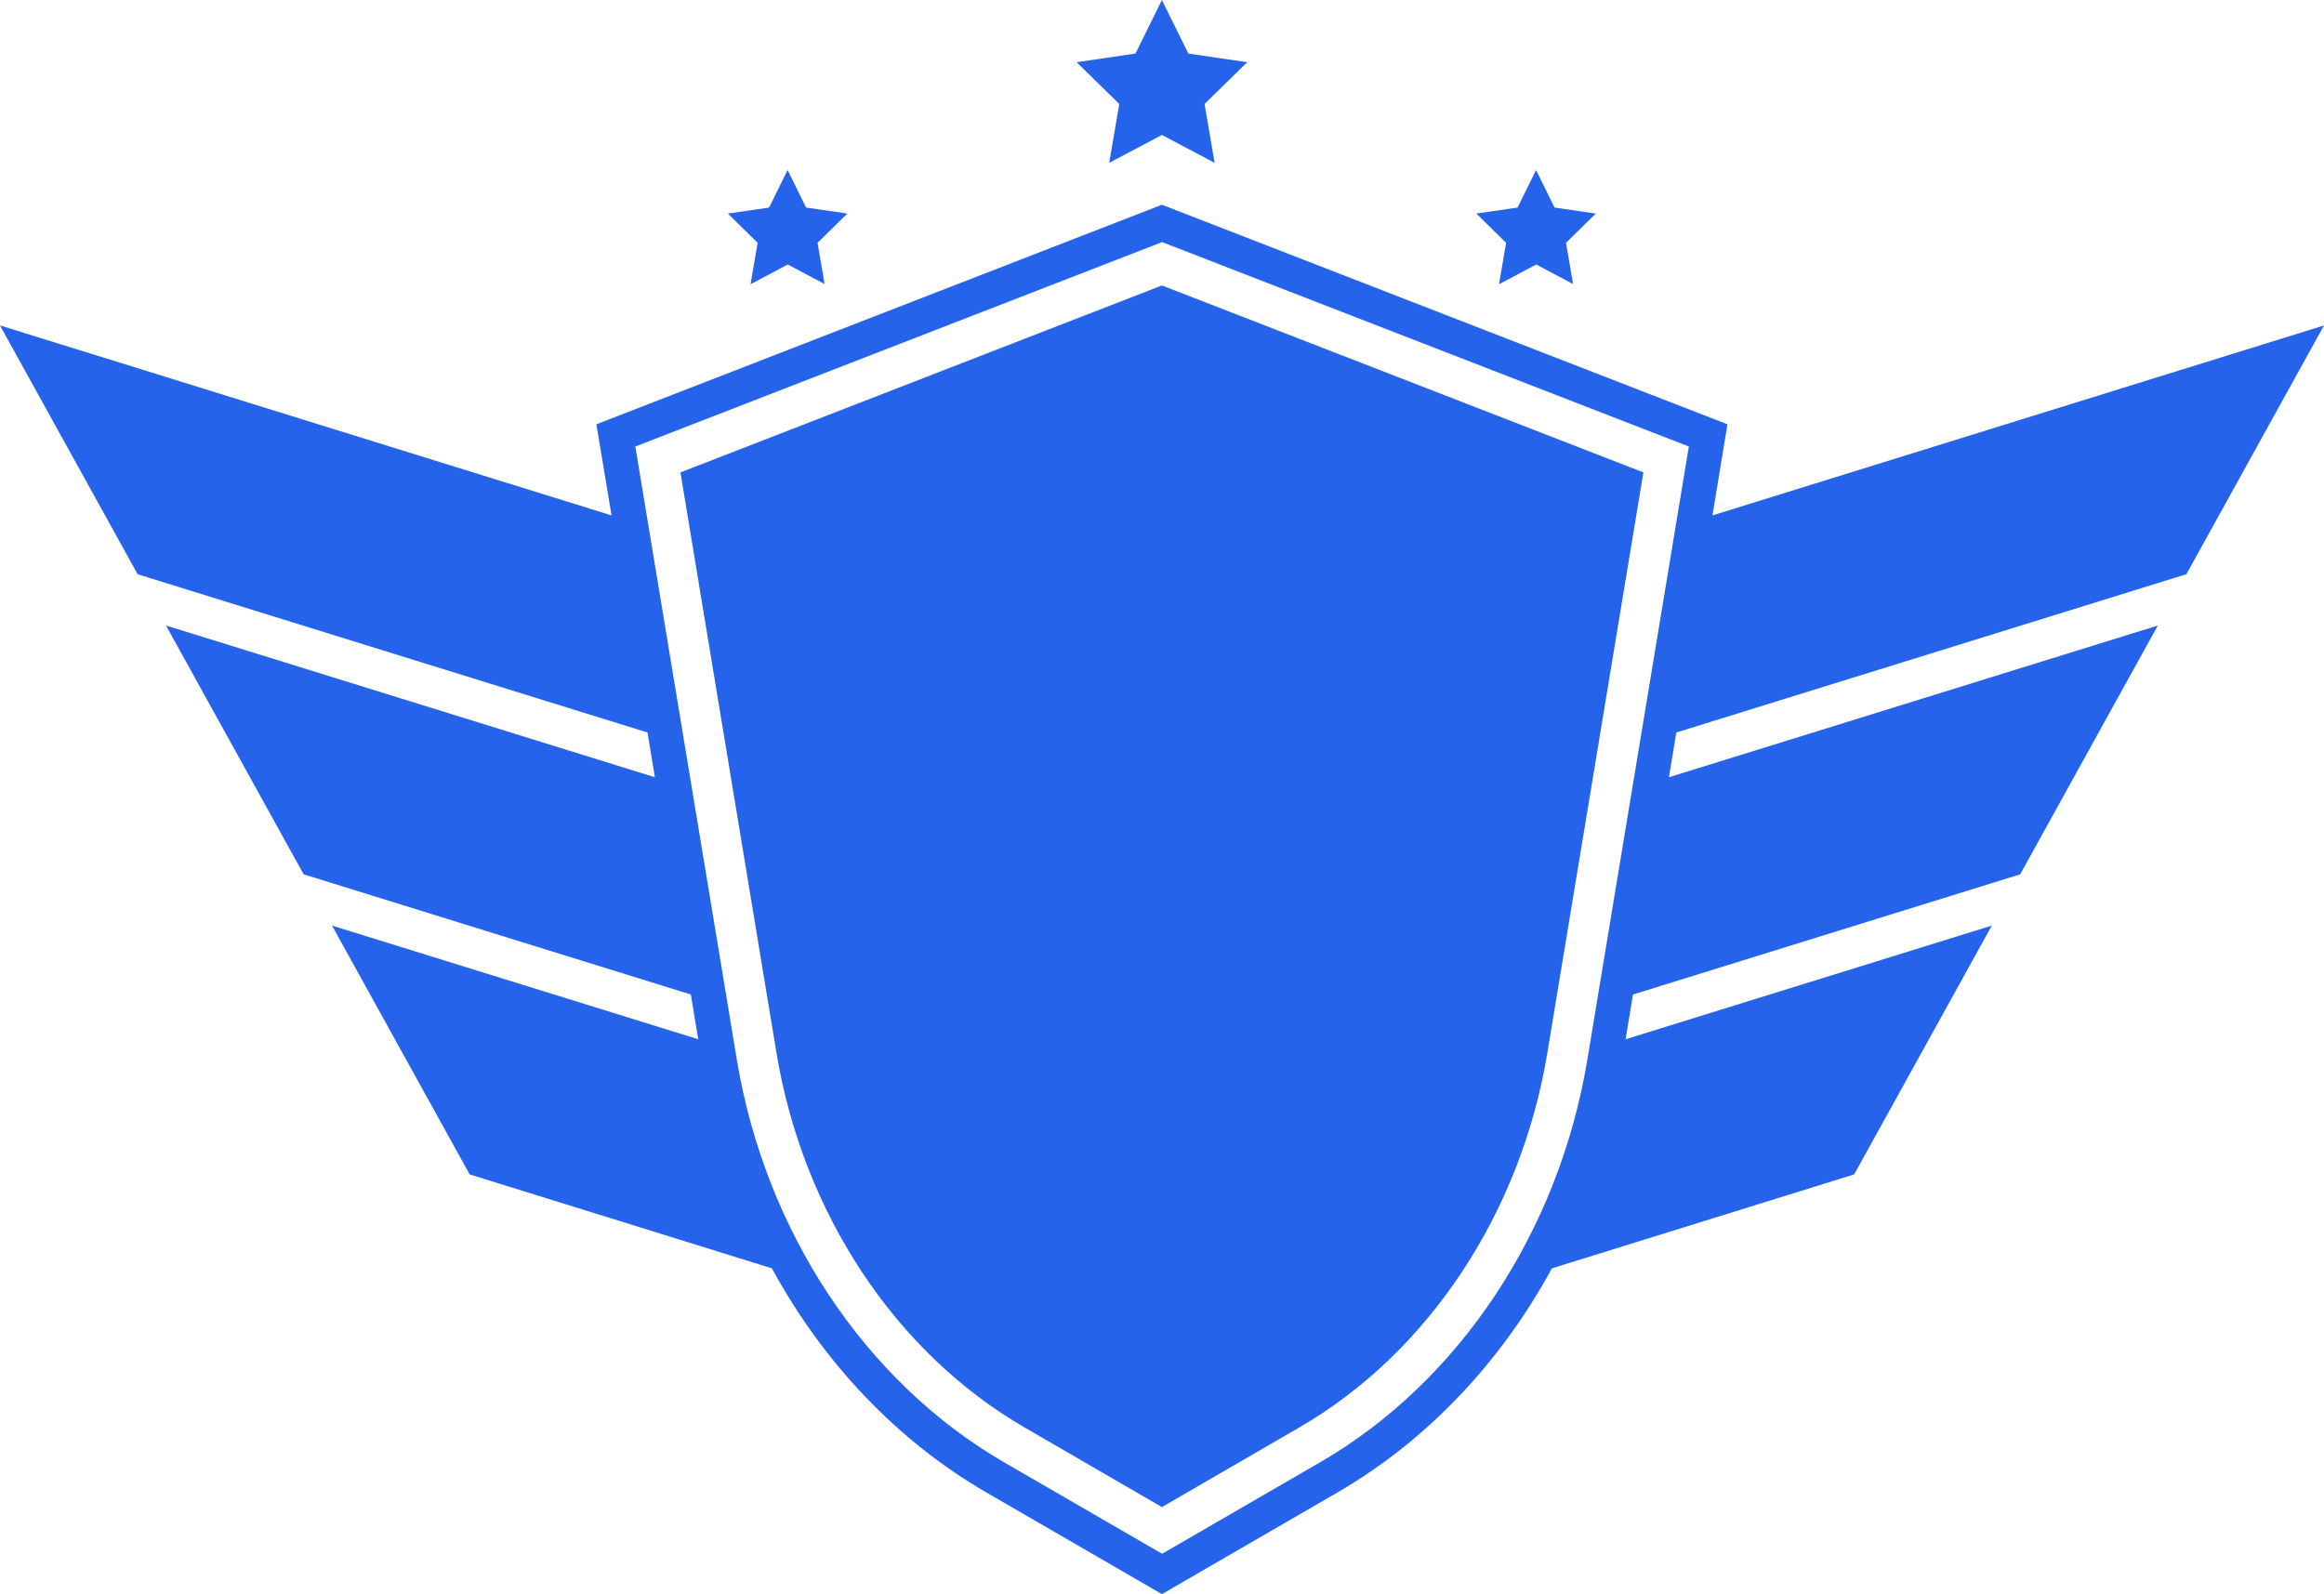
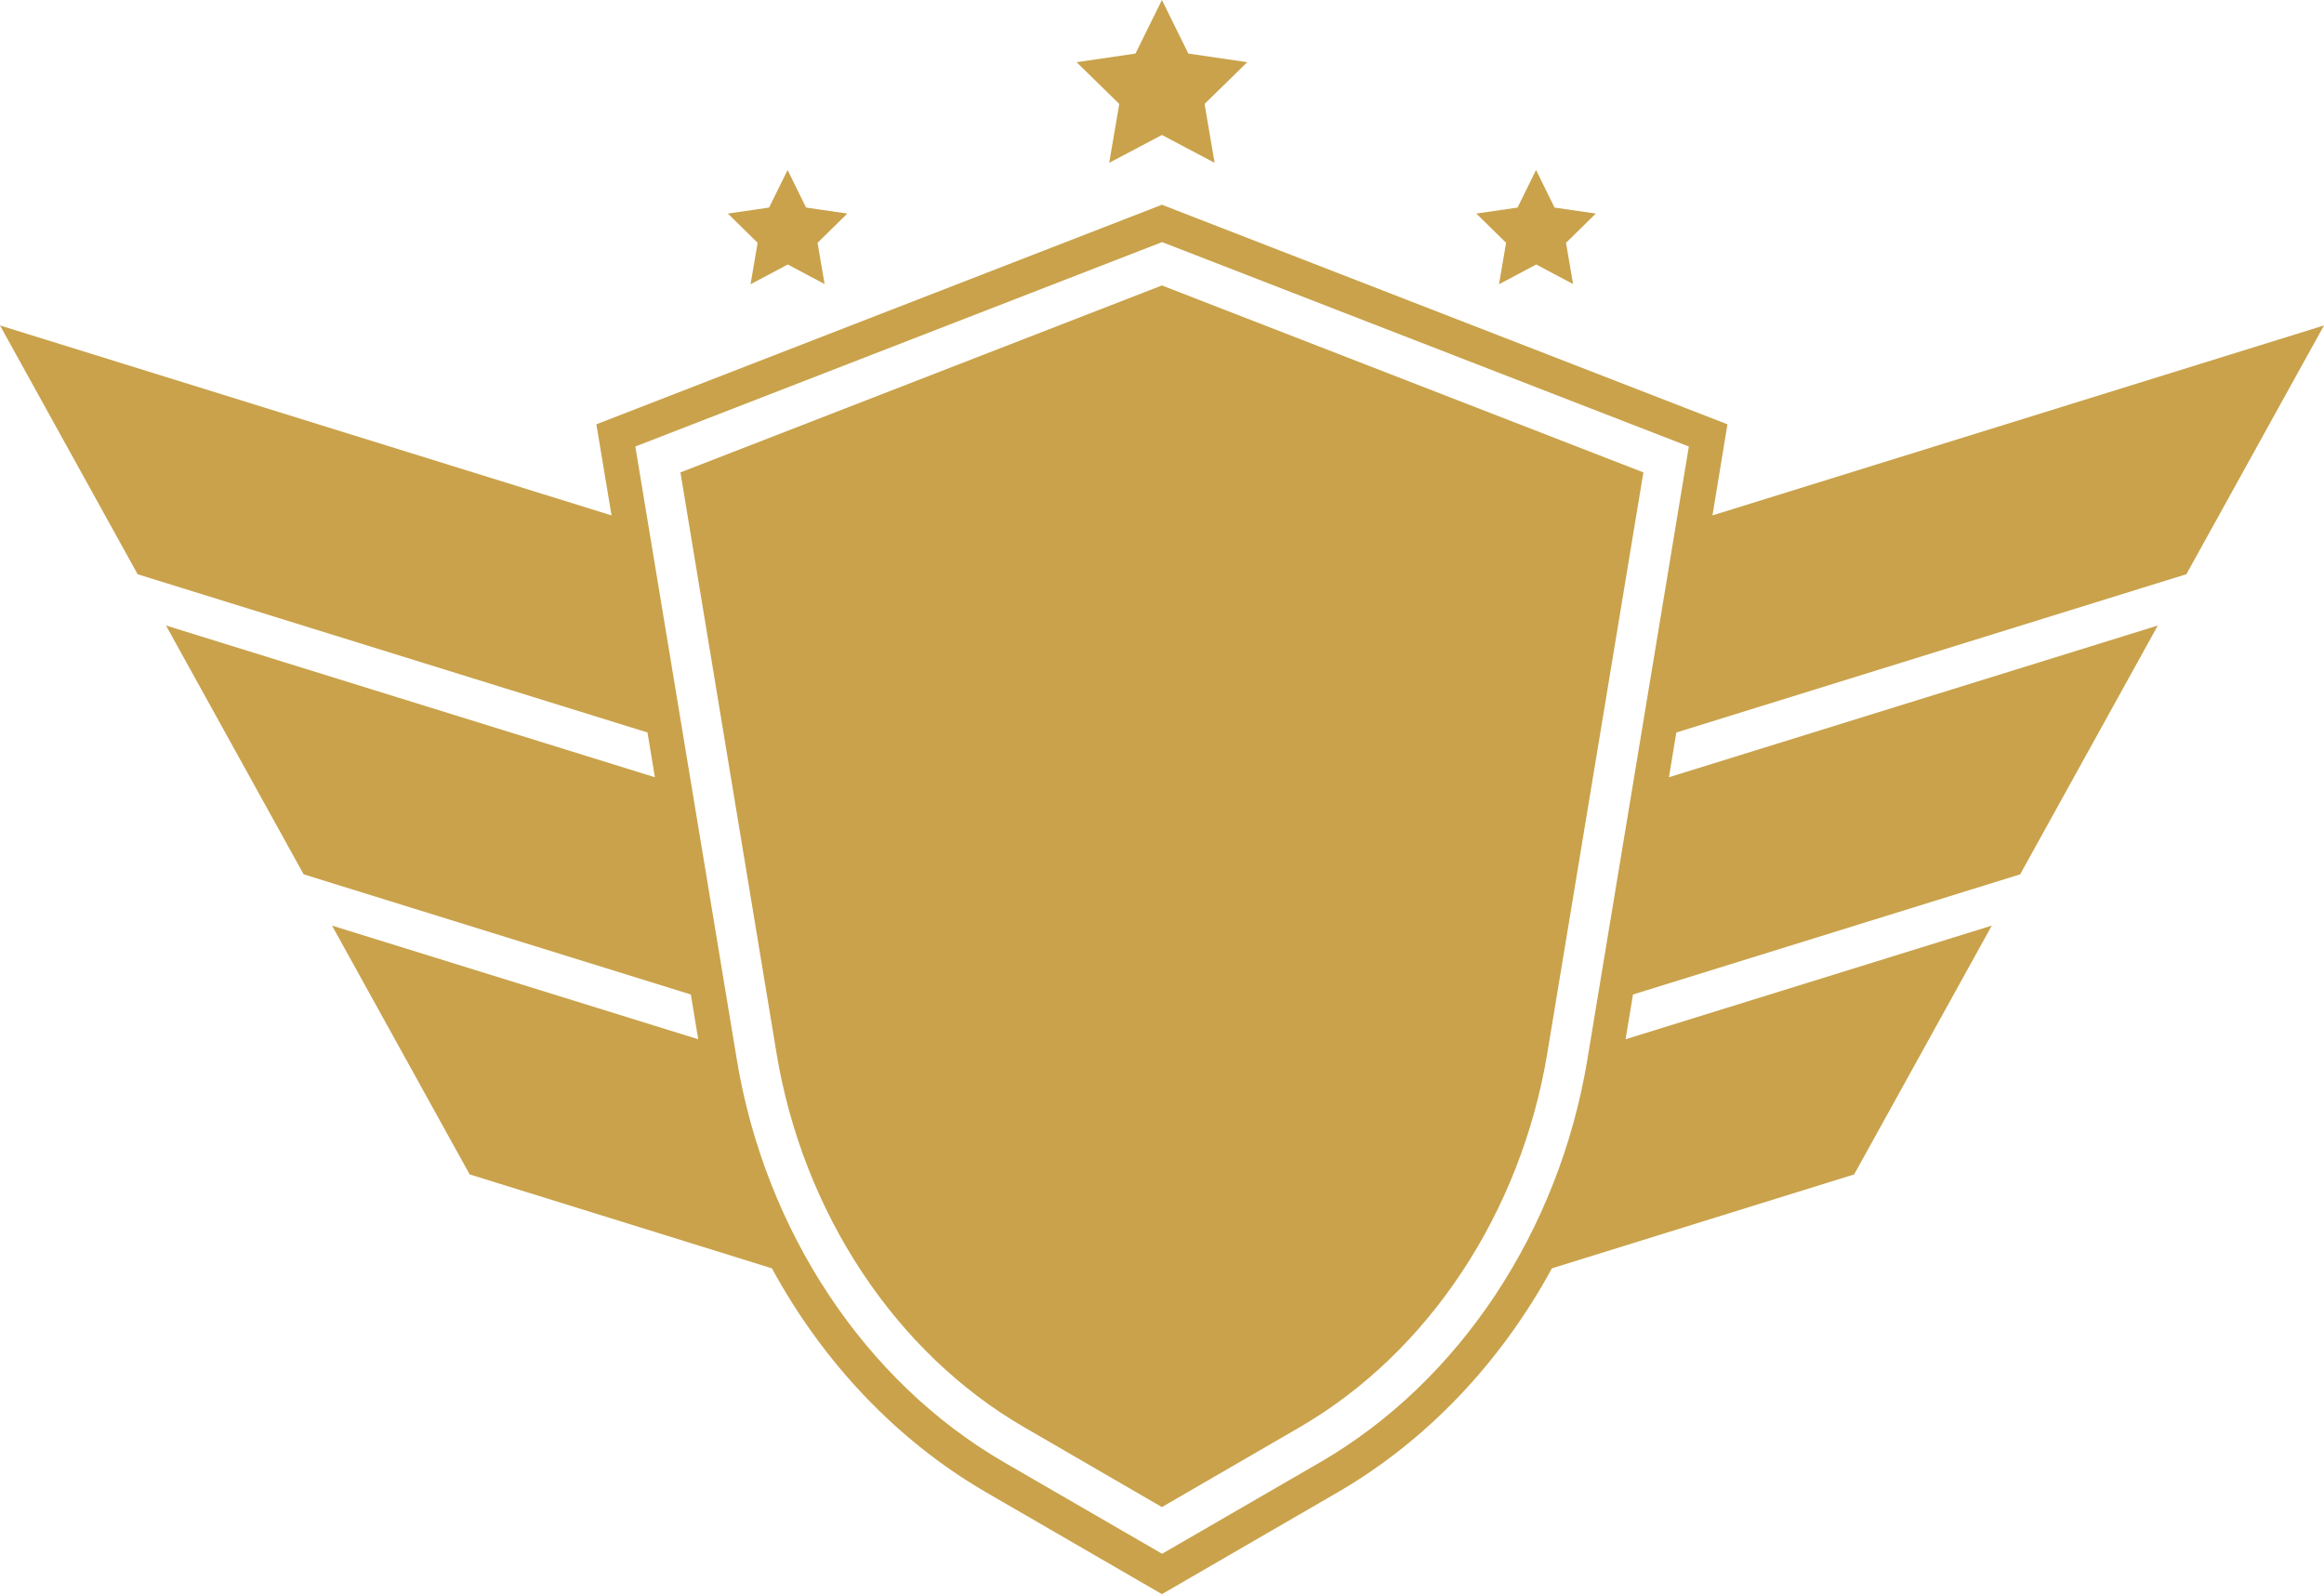
<svg xmlns="http://www.w3.org/2000/svg" version="1.1" width="131.87" height="90.46">
  <svg id="SvgjsSvg1005" viewBox="0 0 131.87 90.46">
    <defs>
      <style>
      .cls-1 {
-         fill: #2563EB;
+         fill: #C9A24B;
        fill-rule: evenodd;
        stroke-width: 0px;
      }
    </style>
    </defs>
    <g id="SvgjsG1004">
      <g id="SvgjsG1003">
        <g id="SvgjsG1002" data-name="Layer">
          <path class="cls-1" d="M65.93,16.2l-27.32,10.61,5.45,32.95c1.5,9.07,6.75,17,14.04,21.23l7.83,4.54,7.83-4.54c7.29-4.23,12.54-12.16,14.04-21.23l5.45-32.95-27.32-10.61ZM85.08,16.12l2.09-1.11,2.09,1.11-.4-2.34,1.69-1.66-2.34-.34-1.05-2.13-1.05,2.13-2.34.34,1.69,1.66-.4,2.34ZM62.94,9.24l2.99-1.58,2.99,1.58-.57-3.34,2.42-2.37-3.34-.49L65.93,0l-1.5,3.04-3.34.49,2.42,2.37-.57,3.34ZM42.61,16.12l2.09-1.11,2.09,1.11-.4-2.34,1.69-1.66-2.34-.34-1.05-2.13-1.05,2.13-2.34.34,1.69,1.66-.4,2.34Z" />
        </g>
      </g>
      <g id="SvgjsG1001">
        <g id="SvgjsG1000" data-name="Layer">
          <path class="cls-1" d="M124.06,32.59l7.81-14.12-34.7,10.78.85-5.17-32.09-12.46-32.09,12.46.86,5.17L0,18.47l7.81,14.12,28.93,8.98.42,2.54-27.74-8.61,7.81,14.12,21.97,6.82.42,2.54-20.78-6.45,7.81,14.12,17.15,5.33c2.92,5.37,7.13,9.8,12.17,12.72l9.96,5.77,9.96-5.77c5.04-2.92,9.25-7.35,12.17-12.72l17.15-5.33,7.81-14.12-20.78,6.45.42-2.54,21.97-6.82,7.81-14.12-27.74,8.61.42-2.54,28.93-8.98ZM90.07,60.14c-1.61,9.74-7.28,18.28-15.15,22.84l-8.98,5.2-8.98-5.2c-7.88-4.57-13.54-13.11-15.15-22.84l-5.76-34.8,29.89-11.6,29.89,11.6-5.76,34.8Z" />
        </g>
      </g>
    </g>
  </svg>
  <style>@media (prefers-color-scheme: light) { :root { filter: none; } }
</style>
</svg>
